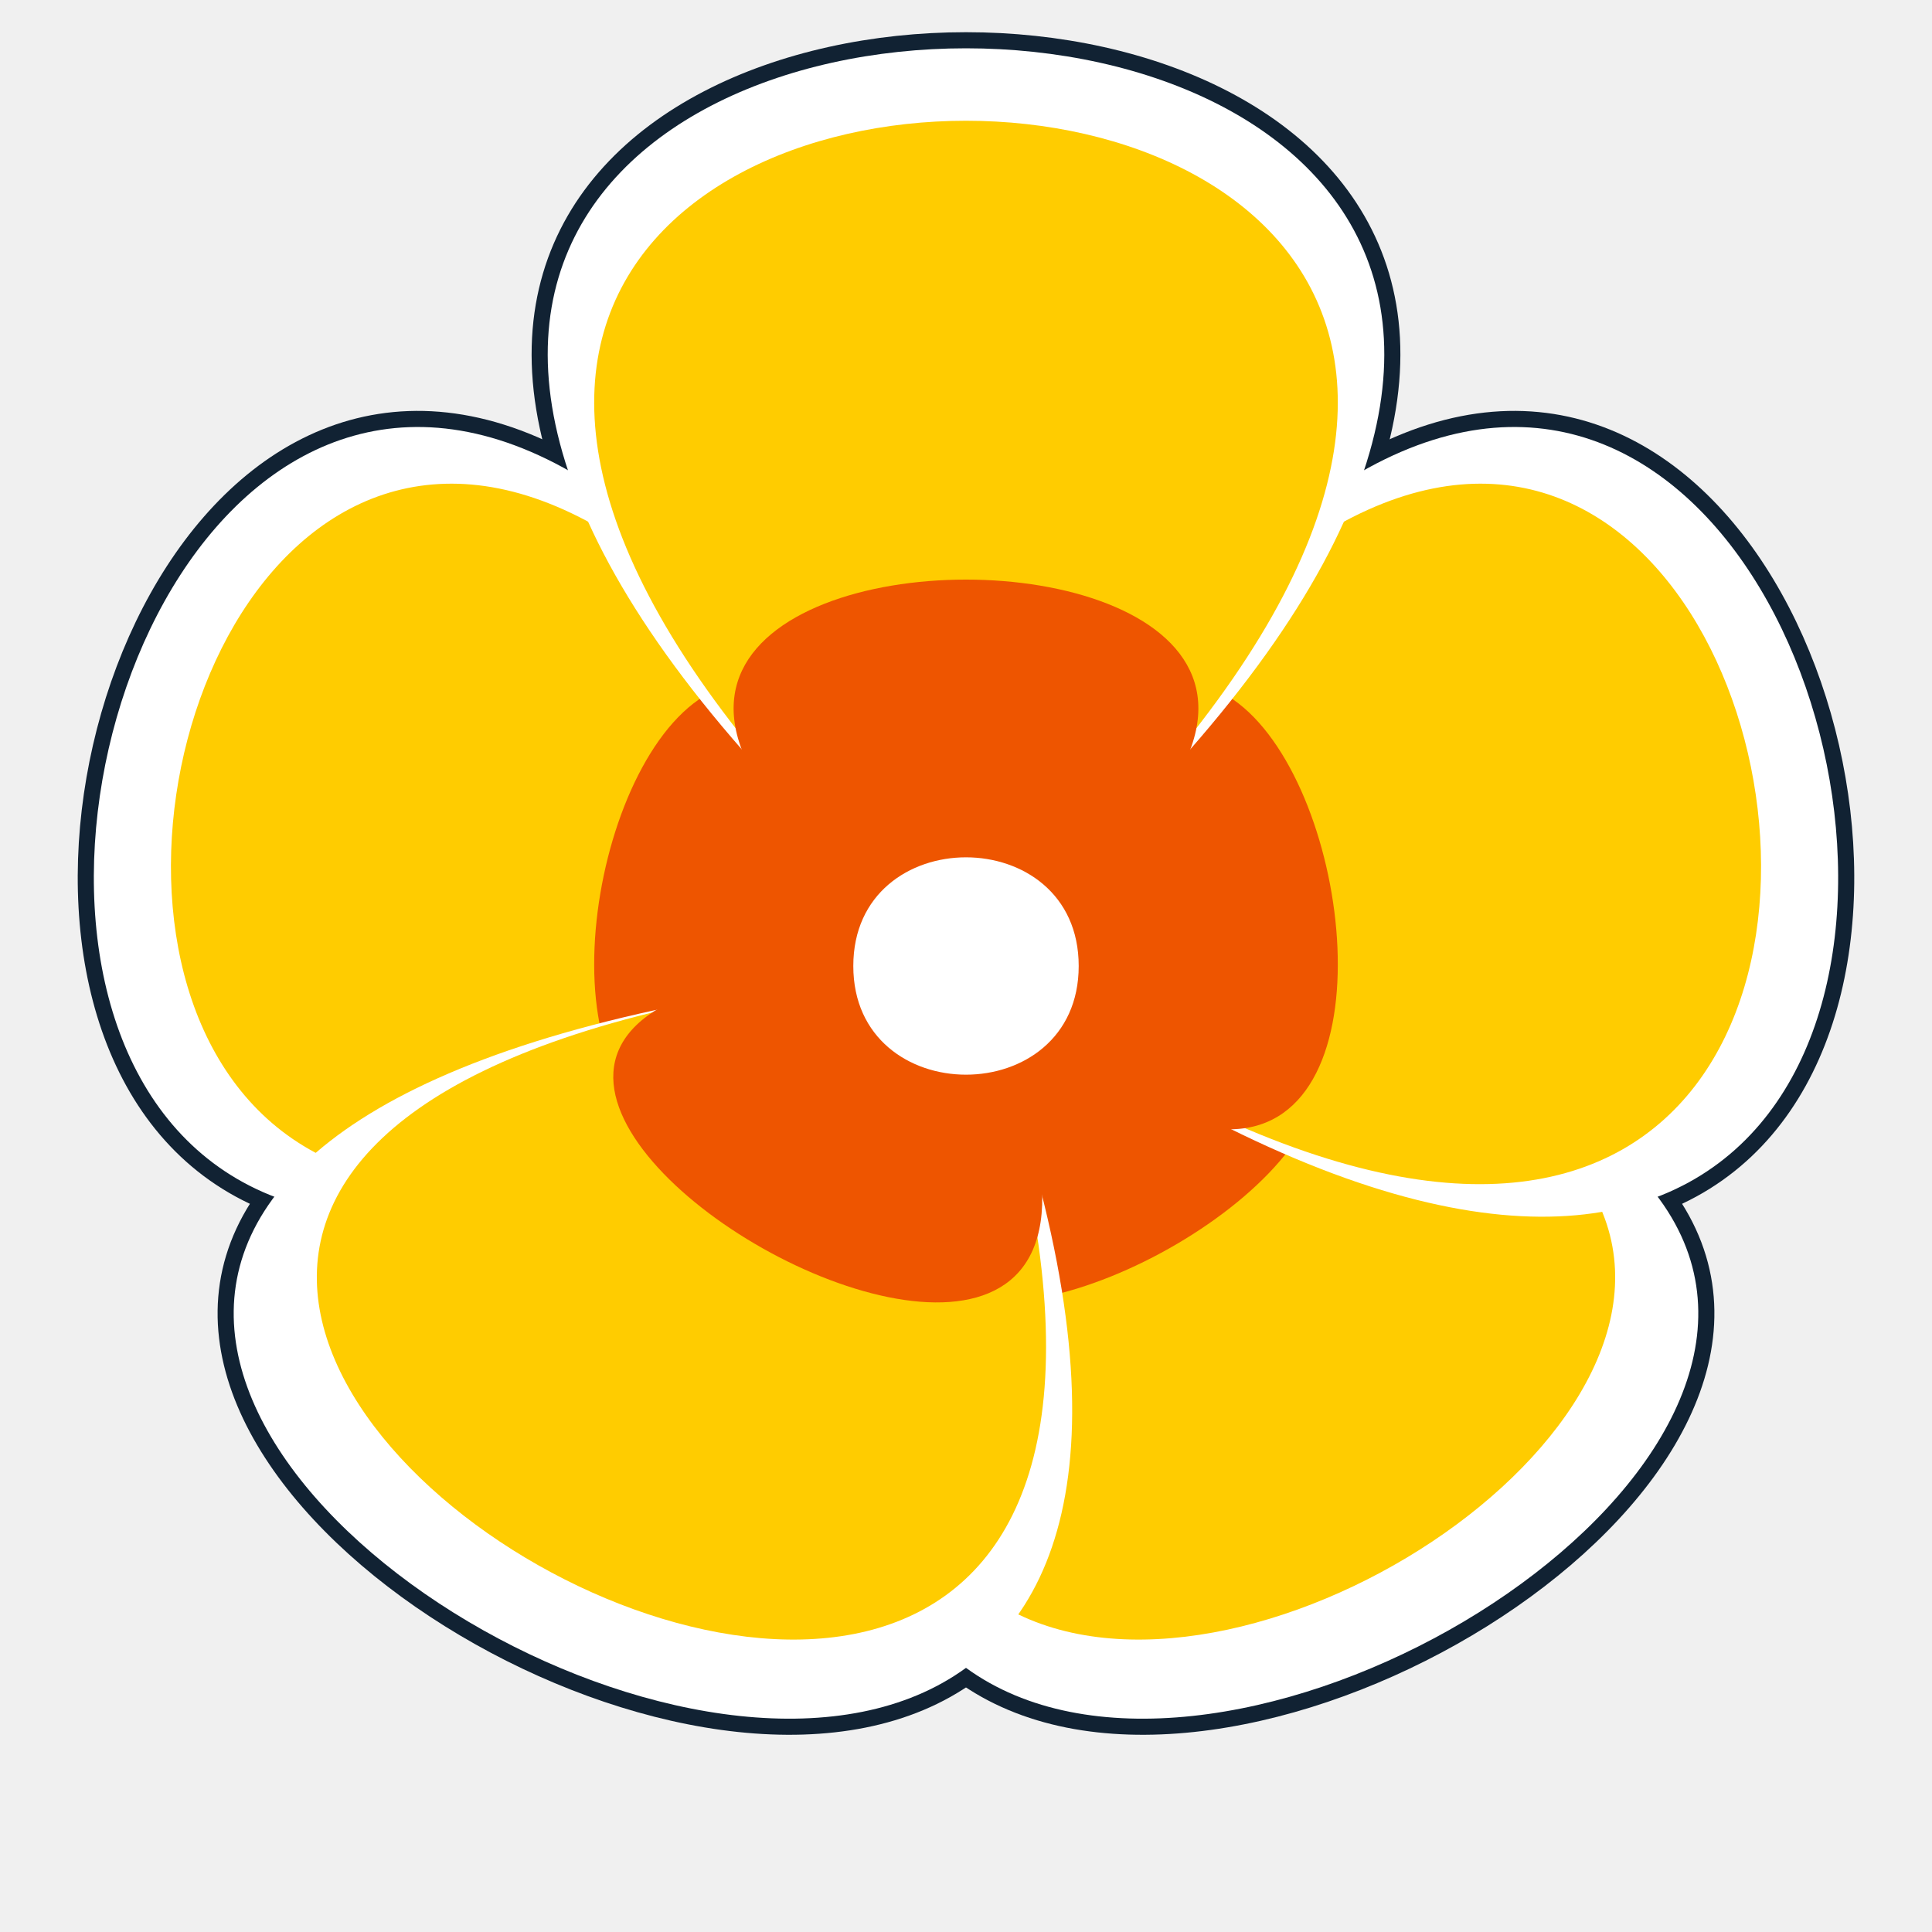
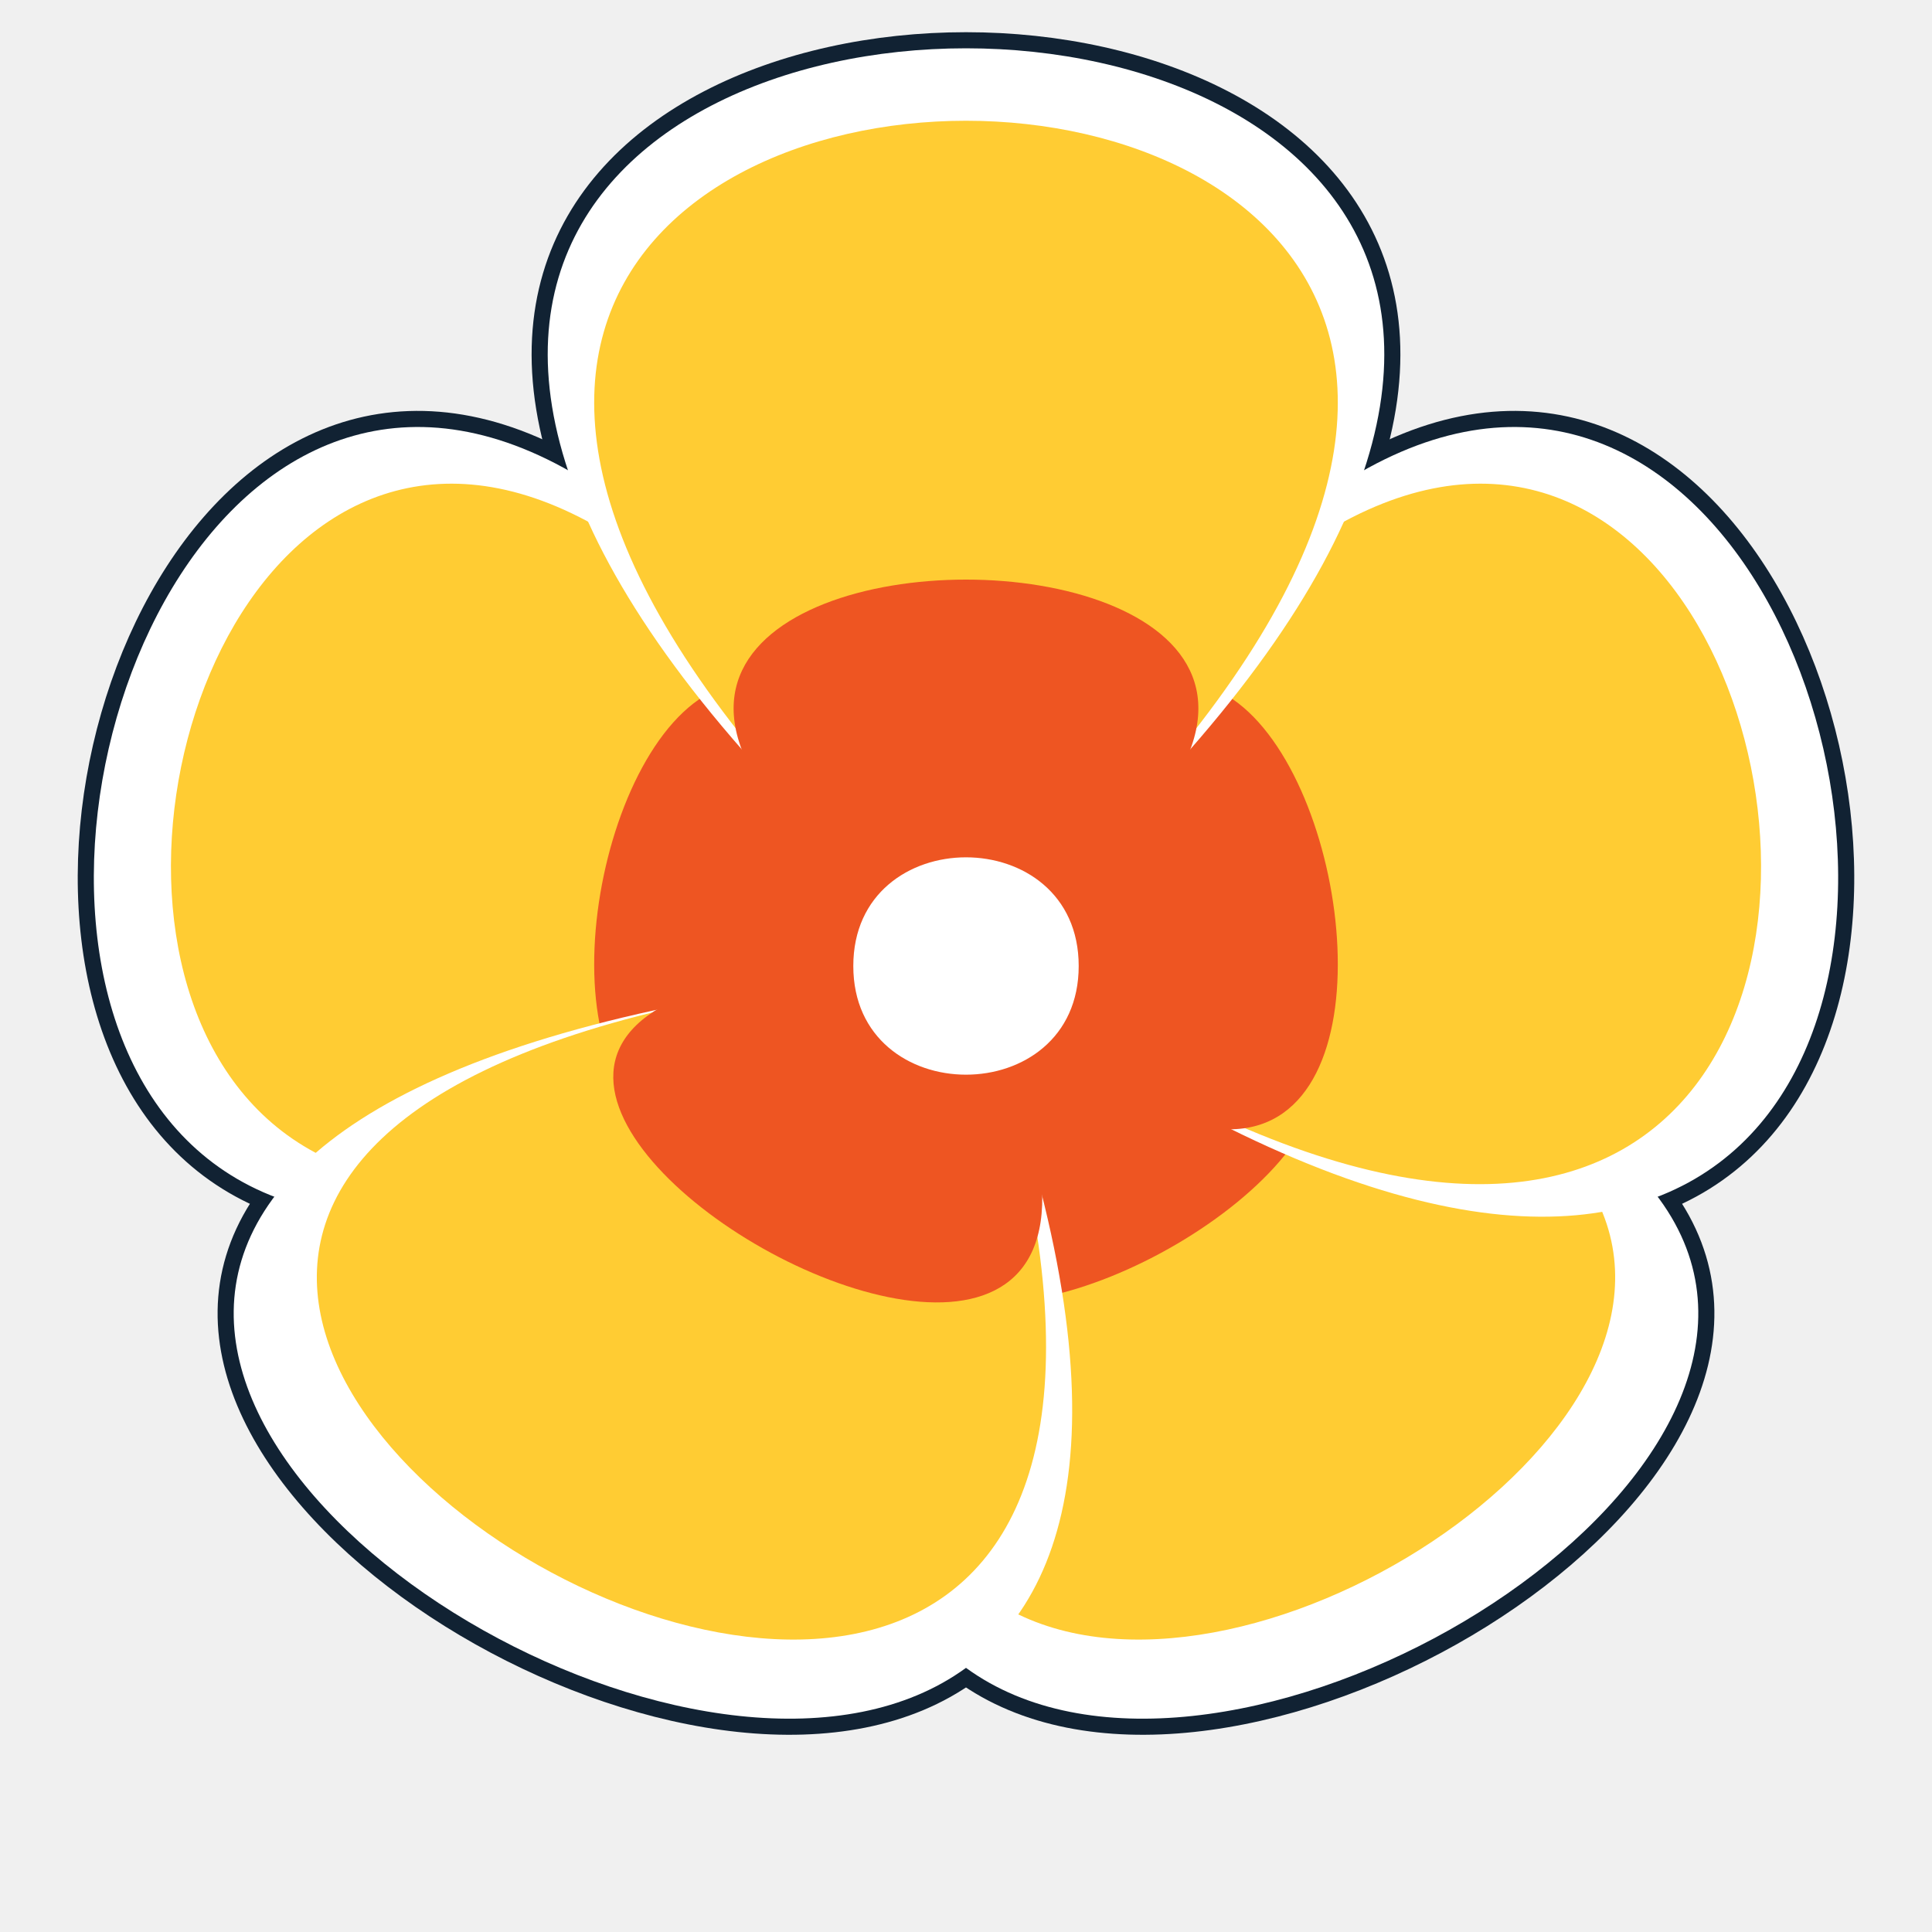
<svg xmlns="http://www.w3.org/2000/svg" viewBox="0 0 120 120" width="60" height="60">
  <path stroke="#123" stroke-width="2" stroke-linejoin="round" d="M60,60c-52-101-90,65,0,0zM60,60c-40,100,120,10,0,0z" />
  <path stroke="#123" stroke-width="2" stroke-linejoin="round" d="M60,60c52-101,90,65,0,0zM60,60c40,100-120,10,0,0z" />
  <path stroke="#123" stroke-width="2" stroke-linejoin="round" d="M60,60c-90-76,90-76,0,0z" />
  <path fill="#fff" d="M60,60c-52-101-90,65,0,0zM60,60c-40,100,120,10,0,0z" />
-   <path fill="#fc0" d="M60,60c-50-90-80,57,0,0zM60,60c-32,90,105,8,0,0z" />
-   <path fill="#e50" d="M60,60c-20-55-40,40,0,0zM60,60c-25,48,60,-2,0,0z" />
+   <path fill="#fc3" d="M60,60c-50-90-80,57,0,0zM60,60c-32,90,105,8,0,0z" />
+   <path fill="#e52" d="M60,60c-20-55-40,40,0,0zM60,60c-25,48,60,-2,0,0z" />
  <path fill="#fff" d="M60,60c52-101,90,65,0,0zM60,60c40,100-120,10,0,0z" />
-   <path fill="#fc0" d="M60,60c50-90,80,57,0,0zM60,60c32,90-105,8,0,0z" />
-   <path fill="#e50" d="M60,60c20-55,40,40,0,0zM60,60c25,48-60,-2,0,0z" />
+   <path fill="#fc3" d="M60,60c50-90,80,57,0,0zM60,60c32,90-105,8,0,0z" />
+   <path fill="#e52" d="M60,60c20-55,40,40,0,0zM60,60c25,48-60,-2,0,0z" />
  <path fill="#fff" d="M60,60c-90-76,90-76,0,0z" />
-   <path fill="#fc0" d="M60,60c-80-70,80-70,0,0z" />
-   <path fill="#e50" d="M60,60c-50-32,50-32,0,0z" />
+   <path fill="#fc3" d="M60,60c-80-70,80-70,0,0z" />
+   <path fill="#e52" d="M60,60c-50-32,50-32,0,0z" />
  <path fill="#fff" d="M53,60c0-9,14-9,14,0c0,9-14,9,-14,0z" />
</svg>
